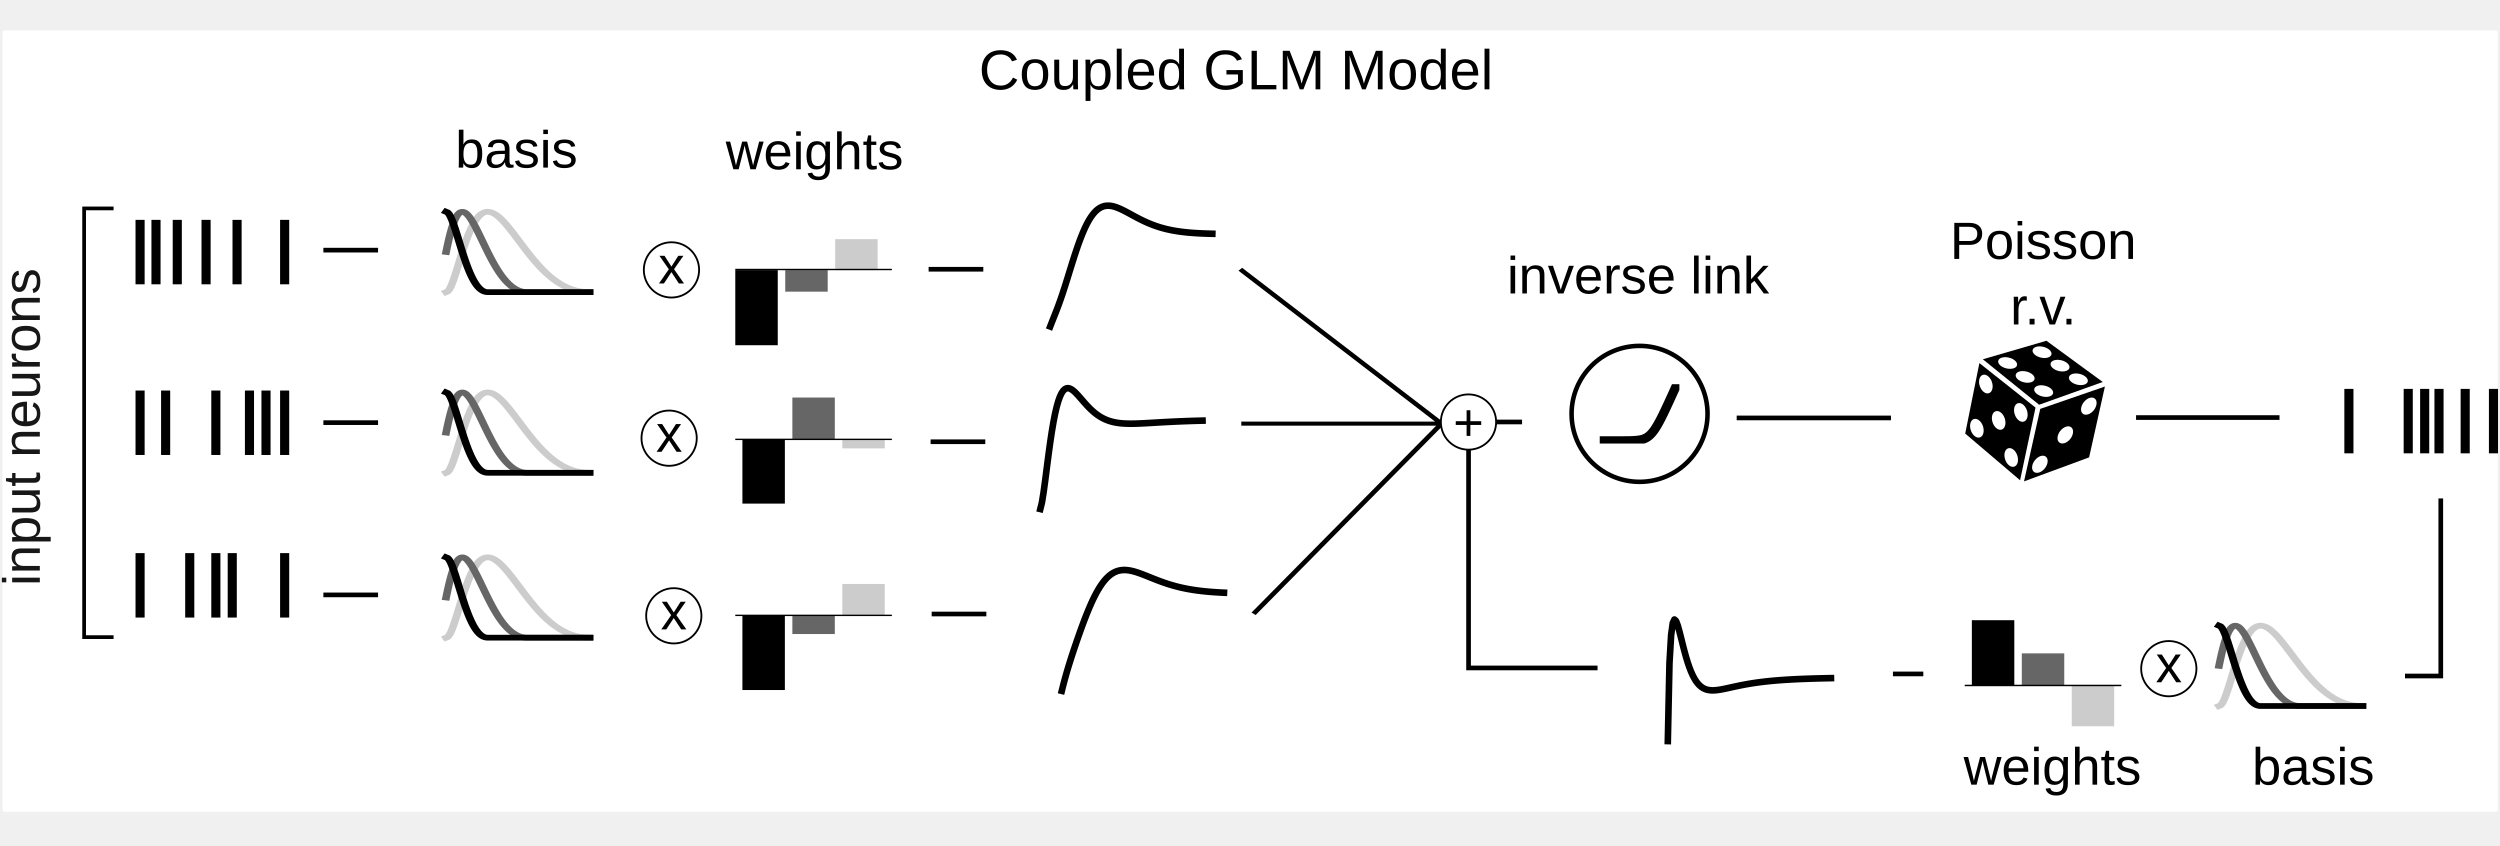
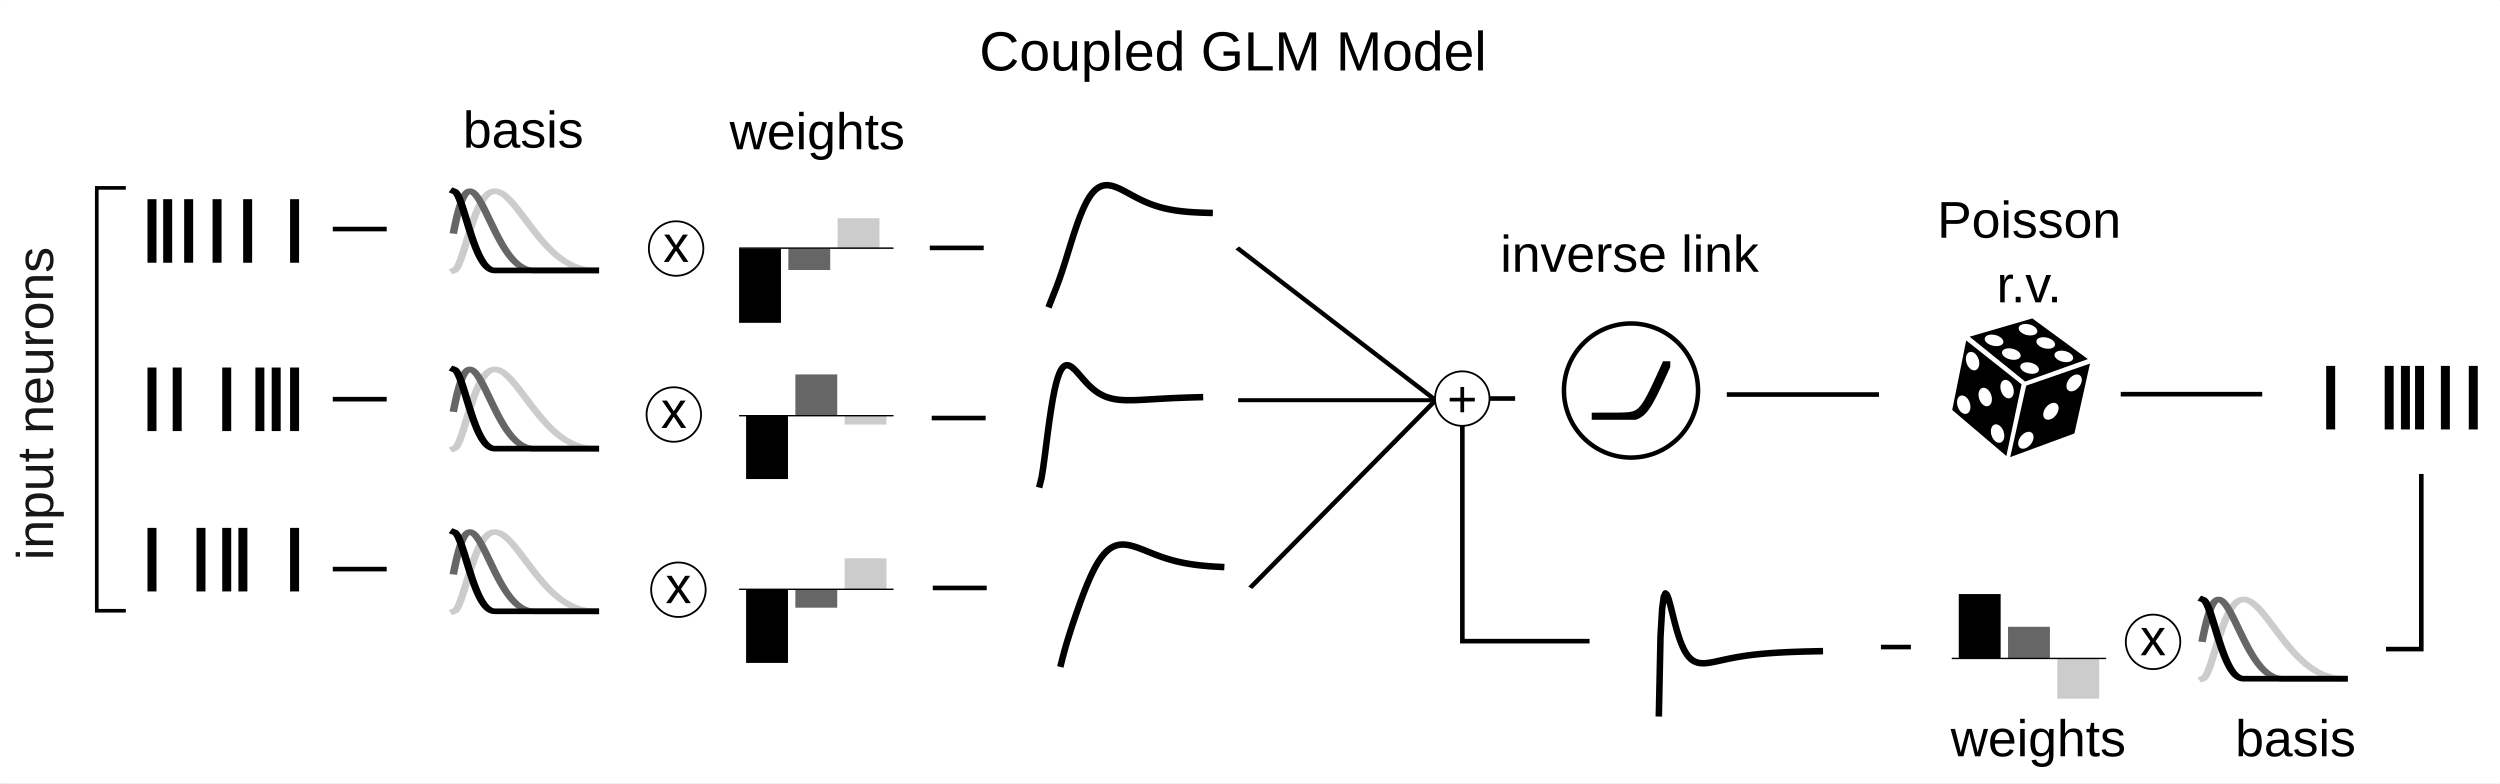
- <svg xmlns="http://www.w3.org/2000/svg" width="100%" height="100%" viewBox="0 0 535 181" version="1.1" xml:space="preserve" style="fill-rule:evenodd;clip-rule:evenodd;" id="svg121">
+ <svg xmlns="http://www.w3.org/2000/svg" width="542.399" height="169.882" viewBox="0 0 542.399 169.882" version="1.1" xml:space="preserve" style="clip-rule:evenodd;fill-rule:evenodd" id="svg121">
  <defs id="defs121">
            
        </defs>
-   <g transform="matrix(0.264583,0,0,0.264583,622.131,-148.517)" id="g121">
-     <rect style="clip-rule:evenodd;fill:#ffffff;fill-opacity:1;fill-rule:evenodd;stroke-width:15.932" id="rect121" width="2018.202" height="632.031" x="-2349.296" y="585.874" rx="1.694" />
+   <g transform="matrix(0.264583,0,0,0.264583,625.1277,-152.3545)" id="g121">
+     <rect style="clip-rule:evenodd;fill:#ffffff;fill-opacity:1;fill-rule:evenodd;stroke-width:16.184" id="rect121" width="2050.013" height="642.076" x="-2362.69" y="575.829" rx="1.72" />
    <g id="g122">
      <g id="g120">
        <g id="path2-56-9" transform="matrix(0.688079,0,0,0.688079,-210.472,371.409)">
          <path d="m -350.322,733.139 v 75.745" style="fill:none;fill-rule:nonzero;stroke:#000000;stroke-width:10.71px" id="path1" />
        </g>
        <g id="path2-8-3-3" transform="matrix(0.688079,0,0,0.688079,-210.472,371.409)">
          <path d="m -280.595,733.139 v 75.745" style="fill:none;fill-rule:nonzero;stroke:#000000;stroke-width:10.71px" id="path2" />
        </g>
        <g id="path2-5-6-1" transform="matrix(0.688079,0,0,0.688079,-210.472,371.409)">
          <path d="m -261.254,733.139 v 75.745" style="fill:none;fill-rule:nonzero;stroke:#000000;stroke-width:10.71px" id="path3" />
        </g>
        <g id="path2-6-3-14" transform="matrix(0.688079,0,0,0.688079,-210.472,371.409)">
          <path d="m -213.638,733.139 v 75.745" style="fill:none;fill-rule:nonzero;stroke:#000000;stroke-width:10.71px" id="path4" />
        </g>
        <g id="path2-6-77-0-9" transform="matrix(0.688079,0,0,0.688079,-210.472,371.409)">
          <path d="m -180.383,733.139 v 75.745" style="fill:none;fill-rule:nonzero;stroke:#000000;stroke-width:10.71px" id="path5" />
        </g>
        <g id="path2-9-8-5" transform="matrix(0.688079,0,0,0.688079,-210.472,371.409)">
          <path d="m -244.413,733.139 v 75.745" style="fill:none;fill-rule:nonzero;stroke:#000000;stroke-width:10.71px" id="path6" />
        </g>
        <g id="path15" transform="matrix(0.82588,0,0,0.82588,-62.9551,417.215)">
          <path d="m -380.51,662.631 v 173.902 h -35.049" style="fill:none;fill-rule:nonzero;stroke:#000000;stroke-width:4.58px" id="path7" />
        </g>
        <g id="path15-4" transform="matrix(0.734616,0,0,0.734616,-307.436,481.272)">
          <path d="m -1165.4,576.438 v 267.949 h 142" style="fill:none;fill-rule:nonzero;stroke:#000000;stroke-width:5.14px" id="path8" />
        </g>
        <g id="g9" transform="matrix(0.688079,0,0,0.688079,-685.1,486.125)">
          <path d="m -2256.96,367.738 v 75.745" style="fill:none;fill-rule:nonzero;stroke:#000000;stroke-width:10.71px" id="path9" />
        </g>
        <g id="path2-8" transform="matrix(0.688079,0,0,0.688079,-685.1,486.125)">
          <path d="m -2238.25,367.738 v 75.745" style="fill:none;fill-rule:nonzero;stroke:#000000;stroke-width:10.71px" id="path10" />
        </g>
        <g id="path2-5" transform="matrix(0.688079,0,0,0.688079,-685.1,486.125)">
          <path d="m -2213.24,367.738 v 75.745" style="fill:none;fill-rule:nonzero;stroke:#000000;stroke-width:10.71px" id="path11" />
        </g>
        <g id="path2-6" transform="matrix(0.688079,0,0,0.688079,-685.1,486.125)">
          <path d="m -2142.95,367.738 v 75.745" style="fill:none;fill-rule:nonzero;stroke:#000000;stroke-width:10.71px" id="path12" />
        </g>
        <g id="path2-6-77" transform="matrix(0.688079,0,0,0.688079,-685.1,486.125)">
          <path d="m -2087.02,367.738 v 75.745" style="fill:none;fill-rule:nonzero;stroke:#000000;stroke-width:10.71px" id="path13" />
        </g>
        <g id="path2-9" transform="matrix(0.688079,0,0,0.688079,-685.1,486.125)">
          <path d="m -2179.39,367.738 v 75.745" style="fill:none;fill-rule:nonzero;stroke:#000000;stroke-width:10.71px" id="path14" />
        </g>
        <g id="path2-56" transform="matrix(0.688079,0,0,0.688079,-702.851,372.739)">
          <path d="m -2231.16,733.139 v 75.745" style="fill:none;fill-rule:nonzero;stroke:#000000;stroke-width:10.71px" id="path16" />
        </g>
        <g id="path2-8-3" transform="matrix(0.688079,0,0,0.688079,-702.851,372.739)">
          <path d="m -2201.12,733.139 v 75.745" style="fill:none;fill-rule:nonzero;stroke:#000000;stroke-width:10.71px" id="path17" />
        </g>
        <g id="path2-5-6" transform="matrix(0.688079,0,0,0.688079,-702.851,372.739)">
          <path d="m -2142.09,733.139 v 75.745" style="fill:none;fill-rule:nonzero;stroke:#000000;stroke-width:10.71px" id="path18" />
        </g>
        <g id="path2-6-3" transform="matrix(0.688079,0,0,0.688079,-702.851,372.739)">
          <path d="m -2083.14,733.139 v 75.745" style="fill:none;fill-rule:nonzero;stroke:#000000;stroke-width:10.71px" id="path19" />
        </g>
        <g id="path2-6-77-0" transform="matrix(0.688079,0,0,0.688079,-702.851,372.739)">
          <path d="m -2061.22,733.139 v 75.745" style="fill:none;fill-rule:nonzero;stroke:#000000;stroke-width:10.71px" id="path20" />
        </g>
        <g id="path2-9-8" transform="matrix(0.688079,0,0,0.688079,-702.851,372.739)">
          <path d="m -2102.57,733.139 v 75.745" style="fill:none;fill-rule:nonzero;stroke:#000000;stroke-width:10.71px" id="path21" />
        </g>
        <g id="path2-56-7" transform="matrix(0.688079,0,0,0.688079,-702.851,504.238)">
          <path d="m -2231.16,733.139 v 75.745" style="fill:none;fill-rule:nonzero;stroke:#000000;stroke-width:10.71px" id="path22" />
        </g>
        <g id="path2-8-3-9" transform="matrix(0.688079,0,0,0.688079,-702.851,504.238)">
          <path d="m -2172.77,733.139 v 75.745" style="fill:none;fill-rule:nonzero;stroke:#000000;stroke-width:10.71px" id="path23" />
        </g>
        <g id="path2-5-6-4" transform="matrix(0.688079,0,0,0.688079,-702.851,504.238)">
          <path d="m -2142.09,733.139 v 75.745" style="fill:none;fill-rule:nonzero;stroke:#000000;stroke-width:10.71px" id="path24" />
        </g>
        <g id="path2-6-3-1" transform="matrix(0.688079,0,0,0.688079,-702.851,504.238)">
          <path d="m -2122.82,733.139 v 75.745" style="fill:none;fill-rule:nonzero;stroke:#000000;stroke-width:10.71px" id="path25" />
        </g>
        <g id="path2-6-77-0-6" transform="matrix(0.688079,0,0,0.688079,-702.851,504.238)">
          <path d="m -2061.22,733.139 v 75.745" style="fill:none;fill-rule:nonzero;stroke:#000000;stroke-width:10.71px" id="path26" />
        </g>
        <g id="g27" transform="translate(1.8429,328.294)">
          <path d="m -625.522,570.76 h 116.02" style="fill:none;fill-rule:nonzero;stroke:#000000;stroke-width:3.78px" id="path27" />
        </g>
        <g id="path5-4" transform="translate(1.8429,328.294)">
          <path d="m -948.538,571.064 h 124.781" style="fill:none;fill-rule:nonzero;stroke:#000000;stroke-width:3.78px" id="path28" />
        </g>
        <g id="path5-4-2" transform="translate(1.8429,328.294)">
          <path d="m -1170.55,574.331 h 48.41" style="fill:none;fill-rule:nonzero;stroke:#000000;stroke-width:3.78px" id="path29" />
        </g>
        <g id="path5-0" transform="translate(1.8429,441.68)">
          <path d="m -2091.65,321.968 h 44.22" style="fill:none;fill-rule:nonzero;stroke:#000000;stroke-width:3.78px" id="path30" />
        </g>
        <g id="path5-0-2" transform="translate(1.8429,328.294)">
          <path d="m -2091.65,574.868 h 44.22" style="fill:none;fill-rule:nonzero;stroke:#000000;stroke-width:3.78px" id="path31" />
        </g>
        <g id="path5-0-2-0" transform="translate(1.8429,199.79)">
          <path d="m -2091.65,842.698 h 44.22" style="fill:none;fill-rule:nonzero;stroke:#000000;stroke-width:3.78px" id="path32" />
        </g>
        <g id="path5-0-23" transform="translate(1.8429,441.68)">
          <path d="m -1602.12,337.424 h 44.23" style="fill:none;fill-rule:nonzero;stroke:#000000;stroke-width:3.78px" id="path33" />
        </g>
        <g id="path5-0-2-3" transform="translate(1.8429,328.294)">
          <path d="m -1600.51,590.325 h 44.22" style="fill:none;fill-rule:nonzero;stroke:#000000;stroke-width:3.78px" id="path34" />
        </g>
        <g id="path5-0-2-0-0" transform="translate(1.8429,199.79)">
          <path d="m -1599.65,858.155 h 44.23" style="fill:none;fill-rule:nonzero;stroke:#000000;stroke-width:3.78px" id="path35" />
        </g>
        <g id="path5-0-2-0-0-5" transform="translate(-5.71615,260.263)">
          <path d="m -790.039,846.147 h -24.566" style="fill:none;fill-rule:nonzero;stroke:#000000;stroke-width:3.78px" id="path36" />
        </g>
        <g id="g37" transform="matrix(1.74142,0,0,-1.74142,-661.65,931.256)">
          <path d="m 0,0 -30.234,-11.149 7.54,33.676 30.033,10.372 z" style="fill-rule:nonzero" id="path37" />
        </g>
        <g id="g38" transform="matrix(1.74142,0,0,-1.74142,-650.632,870.283)">
          <path d="m 0,0 -29.563,-10.57 -26.126,21.118 29.534,8.6 z" style="fill-rule:nonzero" id="path38" />
        </g>
        <g id="path40" transform="matrix(1.74142,0,0,-1.74142,-704.994,890.997)">
          <path d="m 0,0 -7.174,-33.752 -25.481,21.688 6.585,32.734 z" style="fill-rule:nonzero" id="path39" />
        </g>
        <g id="path42" transform="matrix(1.74142,0,0,-1.74142,-719.955,856.749)">
          <path d="m 0,0 c -0.326,-1.38 -2.554,-2.032 -4.963,-1.457 -2.41,0.575 -4.094,2.163 -3.765,3.543 0.326,1.384 2.551,2.036 4.964,1.46 C -1.355,2.971 0.329,1.38 0,0" style="fill:#ffffff;fill-rule:nonzero" id="path41" />
        </g>
        <g id="path44" transform="matrix(1.74142,0,0,-1.74142,-705.782,867.995)">
          <path d="m 0,0 c -0.329,-1.38 -2.554,-2.032 -4.963,-1.457 -2.413,0.575 -4.102,2.163 -3.768,3.543 0.326,1.386 2.554,2.038 4.964,1.457 C -1.355,2.971 0.326,1.38 0,0" style="fill:#ffffff;fill-rule:nonzero" id="path43" />
        </g>
        <g id="path46" transform="matrix(1.74142,0,0,-1.74142,-690.8,879.457)">
          <path d="m 0,0 c -0.326,-1.38 -2.548,-2.032 -4.963,-1.457 -2.41,0.575 -4.094,2.163 -3.768,3.543 0.335,1.384 2.554,2.038 4.964,1.457 C -1.355,2.971 0.326,1.38 0,0" style="fill:#ffffff;fill-rule:nonzero" id="path45" />
        </g>
        <g id="path48" transform="matrix(1.74142,0,0,-1.74142,-692.121,848.011)">
          <path d="m 0,0 c -0.326,-1.38 -2.554,-2.032 -4.963,-1.457 -2.41,0.575 -4.099,2.163 -3.768,3.543 0.329,1.381 2.554,2.038 4.967,1.457 C -1.355,2.968 0.329,1.38 0,0" style="fill:#ffffff;fill-rule:nonzero" id="path47" />
        </g>
        <g id="path50" transform="matrix(1.74142,0,0,-1.74142,-677.577,858.887)">
          <path d="m 0,0 c -0.326,-1.38 -2.551,-2.035 -4.961,-1.46 -2.409,0.581 -4.096,2.169 -3.77,3.546 0.335,1.381 2.554,2.038 4.964,1.46 C -1.355,2.971 0.329,1.38 0,0" style="fill:#ffffff;fill-rule:nonzero" id="path49" />
        </g>
        <g id="path52" transform="matrix(1.74142,0,0,-1.74142,-662.736,869.907)">
          <path d="m 0,0 c -0.326,-1.38 -2.548,-2.032 -4.963,-1.457 -2.41,0.575 -4.094,2.163 -3.768,3.543 0.329,1.384 2.554,2.036 4.964,1.457 C -1.355,2.971 0.332,1.38 0,0" style="fill:#ffffff;fill-rule:nonzero" id="path51" />
        </g>
        <g id="path54" transform="matrix(1.74142,0,0,-1.74142,-742.694,879.36)">
          <path d="M 0,0 C -1.559,-0.522 -3.458,0.967 -4.241,3.317 -5.023,5.672 -4.394,7.999 -2.84,8.512 -1.276,9.037 0.621,7.551 1.403,5.196 2.188,2.846 1.559,0.522 0,0" style="fill:#ffffff;fill-rule:nonzero" id="path53" />
        </g>
        <g id="path56" transform="matrix(1.74142,0,0,-1.74142,-732.329,908.783)">
          <path d="M 0,0 C -1.559,-0.524 -3.455,0.969 -4.238,3.319 -5.023,5.672 -4.394,7.997 -2.837,8.512 -1.273,9.037 0.624,7.551 1.406,5.196 2.188,2.846 1.559,0.524 0,0" style="fill:#ffffff;fill-rule:nonzero" id="path55" />
        </g>
        <g id="path58" transform="matrix(1.74142,0,0,-1.74142,-714.401,902.318)">
          <path d="M 0,0 C -1.556,-0.522 -3.458,0.964 -4.241,3.317 -5.023,5.669 -4.394,7.994 -2.837,8.512 -1.276,9.037 0.621,7.549 1.409,5.199 2.188,2.846 1.562,0.522 0,0" style="fill:#ffffff;fill-rule:nonzero" id="path57" />
        </g>
        <g id="path60" transform="matrix(1.74142,0,0,-1.74142,-722.192,938.752)">
          <path d="M 0,0 C -1.559,-0.524 -3.453,0.967 -4.238,3.317 -5.023,5.669 -4.394,7.994 -2.837,8.512 -1.276,9.034 0.626,7.549 1.409,5.196 2.188,2.846 1.565,0.522 0,0" style="fill:#ffffff;fill-rule:nonzero" id="path59" />
        </g>
        <g id="path62" transform="matrix(1.74142,0,0,-1.74142,-749.96,915.098)">
          <path d="M 0,0 C -1.559,-0.524 -3.458,0.967 -4.238,3.317 -5.023,5.669 -4.394,7.994 -2.837,8.512 -1.276,9.034 0.626,7.549 1.409,5.196 2.188,2.846 1.562,0.522 0,0" style="fill:#ffffff;fill-rule:nonzero" id="path61" />
        </g>
        <g id="path64" transform="matrix(1.74142,0,0,-1.74142,-666.682,895.996)">
          <path d="M 0,0 C -1.298,1.006 -1.117,3.407 0.403,5.372 1.925,7.322 4.207,8.096 5.505,7.087 6.803,6.083 6.622,3.674 5.102,1.715 3.583,-0.238 1.298,-1.009 0,0" style="fill:#ffffff;fill-rule:nonzero" id="path63" />
        </g>
        <g id="path66" transform="matrix(1.74142,0,0,-1.74142,-685.714,919.253)">
          <path d="M 0,0 C -1.298,1.003 -1.117,3.41 0.403,5.369 1.928,7.325 4.212,8.093 5.508,7.087 6.803,6.083 6.622,3.674 5.102,1.715 3.583,-0.238 1.298,-1.009 0,0" style="fill:#ffffff;fill-rule:nonzero" id="path65" />
        </g>
        <g id="path68" transform="matrix(1.74142,0,0,-1.74142,-706.267,943.006)">
          <path d="M 0,0 C -1.298,1.003 -1.117,3.407 0.403,5.369 1.925,7.322 4.212,8.093 5.508,7.087 6.806,6.08 6.622,3.674 5.102,1.715 3.583,-0.241 1.298,-1.009 0,0" style="fill:#ffffff;fill-rule:nonzero" id="path67" />
        </g>
        <g id="path14-1" transform="matrix(0.97576,0,0,0.757578,-49.0654,468.409)">
          <path d="m -1331.38,410.116 166.75,164.849 -155.75,202.987 m -10.19,-202.99 165.94,0.003" style="fill:none;fill-rule:nonzero;stroke:#000000;stroke-width:4.33px" id="path69" />
        </g>
        <g id="g69" transform="translate(1.8429,328.294)">
          <circle cx="-1027.1" cy="567.768" r="54.982" style="fill:none;stroke:#000000;stroke-width:3.69px" id="circle69" />
        </g>
        <g id="path3-7" transform="matrix(0.063628,0,0,-0.063628,-1067.85,926.917)">
          <clipPath id="_clip1">
            <rect x="163.276" y="107.762" width="1012.31" height="754.333" id="rect69" />
          </clipPath>
          <g clip-path="url(#_clip1)" id="g70">
            <path d="m 209.29,142.05 9.295,10e-4 9.296,0.001 9.296,0.001 9.296,0.002 9.295,0.002 9.296,0.002 9.296,0.003 9.296,0.002 9.296,0.004 9.295,0.004 9.296,0.004 9.296,0.006 9.296,0.006 9.295,0.007 9.296,0.009 9.296,0.01 9.296,0.011 9.295,0.014 9.296,0.015 9.296,0.018 9.296,0.021 9.295,0.025 9.296,0.028 9.296,0.033 9.296,0.039 9.295,0.045 9.296,0.052 9.296,0.061 9.296,0.07 9.296,0.082 9.295,0.095 9.296,0.111 9.296,0.129 9.296,0.15 9.295,0.174 9.296,0.203 9.296,0.235 9.296,0.273 9.295,0.317 9.296,0.368 9.296,0.427 9.296,0.496 9.295,0.574 9.296,0.665 9.296,0.769 9.296,0.89 9.296,1.029 9.295,1.187 9.296,1.369 9.296,1.575 9.296,1.811 9.295,2.077 9.296,2.378 9.296,2.716 9.296,3.094 9.295,3.515 9.296,3.979 9.296,4.488 9.296,5.045 9.295,5.645 9.296,6.289 9.296,6.971 9.296,7.689 9.295,8.435 9.296,9.203 9.296,9.984 9.296,10.769 9.296,11.55 9.295,12.318 9.296,13.064 9.296,13.781 9.296,14.464 9.295,15.108 9.296,15.708 9.296,16.264 9.296,16.774 9.295,17.239 9.296,17.658 9.296,18.037 9.296,18.375 9.295,18.676 9.296,18.942 9.296,19.177 9.296,19.384 9.296,19.566 9.3,19.724 9.29,19.863 9.3,19.983 9.29,20.088 9.3,20.179 9.29,20.258 9.3,20.325 9.3,20.385 9.29,20.436 9.3,20.48 9.29,20.517 9.3,20.551 9.29,20.578 9.3,20.603" style="fill:none;fill-rule:nonzero;stroke:#000000;stroke-width:115.86px;stroke-linecap:square;stroke-linejoin:round;stroke-miterlimit:10" id="path70" />
          </g>
        </g>
        <g id="g72" transform="matrix(0.126051,0,0,-0.094768,-2016.92,811.074)">
          <clipPath id="_clip2">
            <rect x="163.276" y="107.762" width="1012.31" height="754.333" id="rect70" />
          </clipPath>
          <g clip-path="url(#_clip2)" id="g71">
            <path d="m 209.29,142.05 9.295,5.105 9.296,14.232 9.296,21.774 9.296,27.824 9.295,32.507 9.296,35.958 9.296,38.319 9.296,39.731 9.296,40.324 9.295,40.223 9.296,39.539 9.296,38.375 9.296,36.82 9.295,34.954 9.296,32.85 9.296,30.564 9.296,28.152 9.295,25.66 9.296,23.123 9.296,20.576 9.296,18.045 9.295,15.554 9.296,13.12 9.296,10.758 9.296,8.48 9.295,6.297 9.296,4.213 9.296,2.235 9.296,0.365 9.296,-1.394 9.295,-3.042 9.296,-4.579 9.296,-6.006 9.296,-7.326 9.295,-8.54 9.296,-9.65 9.296,-10.663 9.296,-11.578 9.295,-12.402 9.296,-13.136 9.296,-13.787 9.296,-14.356 9.295,-14.848 9.296,-15.268 9.296,-15.619 9.296,-15.905 9.296,-16.13 9.295,-16.296 9.296,-16.409 9.296,-16.472 9.296,-16.486 9.295,-16.457 9.296,-16.387 9.296,-16.279 9.296,-16.136 9.295,-15.96 9.296,-15.755 9.296,-15.522 9.296,-15.264 9.295,-14.984 9.296,-14.682 9.296,-14.362 9.296,-14.026 9.295,-13.674 9.296,-13.308 9.296,-12.932 9.296,-12.545 9.296,-12.15 9.295,-11.746 9.296,-11.337 9.296,-10.922 9.296,-10.504 9.295,-10.082 9.296,-9.659 9.296,-9.234 9.296,-8.809 9.295,-8.385 9.296,-7.962 9.296,-7.541 9.296,-7.121 9.295,-6.706 9.296,-6.293 9.296,-5.884 9.296,-5.481 9.296,-5.082 9.3,-4.687 9.29,-4.299 9.3,-3.917 9.29,-3.54 9.3,-3.17 9.29,-2.806 9.3,-2.449 9.3,-2.1 9.29,-1.756 9.3,-1.42 9.29,-1.092 9.3,-0.771 9.29,-0.457 9.3,-0.15" style="fill:none;fill-rule:nonzero;stroke:#cccccc;stroke-width:49.01px;stroke-linecap:square;stroke-linejoin:round;stroke-miterlimit:10" id="path71" />
          </g>
        </g>
        <g id="g74" transform="matrix(0.126051,0,0,-0.094768,-2016.92,811.074)">
          <clipPath id="_clip3">
            <rect x="163.276" y="107.762" width="1012.31" height="754.333" id="rect72" />
          </clipPath>
          <g clip-path="url(#_clip3)" id="g73">
            <path d="m 209.29,484.929 9.295,58.948 9.296,54.571 9.296,49.275 9.296,43.412 9.295,37.257 9.296,31.026 9.296,24.882 9.296,18.949 9.296,13.31 9.295,8.028 9.296,3.142 9.296,-1.329 9.296,-5.373 9.295,-8.995 9.296,-12.202 9.296,-15.007 9.296,-17.432 9.295,-19.496 9.296,-21.22 9.296,-22.631 9.296,-23.75 9.295,-24.601 9.296,-25.209 9.296,-25.593 9.296,-25.776 9.295,-25.779 9.296,-25.62 9.296,-25.317 9.296,-24.887 9.296,-24.345 9.295,-23.705 9.296,-22.983 9.296,-22.188 9.296,-21.332 9.295,-20.427 9.296,-19.48 9.296,-18.501 9.296,-17.498 9.295,-16.475 9.296,-15.442 9.296,-14.403 9.296,-13.362 9.295,-12.326 9.296,-11.297 9.296,-10.278 9.296,-9.274 9.296,-8.287 9.295,-7.318 9.296,-6.372 9.296,-5.447 9.296,-4.548 9.295,-3.674 9.296,-2.826 9.296,-2.006 9.296,-1.214 9.295,-0.45 9.296,-0.004 h 390.422" style="fill:none;fill-rule:nonzero;stroke:#666666;stroke-width:49.01px;stroke-linecap:square;stroke-linejoin:round;stroke-miterlimit:10" id="path72" />
          </g>
        </g>
        <g id="path15-8" transform="matrix(0.126051,0,0,-0.094768,-2016.92,811.074)">
          <clipPath id="_clip4">
            <rect x="163.276" y="107.762" width="1012.31" height="754.333" id="rect74" />
          </clipPath>
          <g clip-path="url(#_clip4)" id="g75">
            <path d="m 209.29,827.807 9.295,-5.105 9.296,-14.232 9.296,-21.774 9.296,-27.824 9.295,-32.507 9.296,-35.958 9.296,-38.319 9.296,-39.731 9.296,-40.324 9.295,-40.223 9.296,-39.539 9.296,-38.375 9.296,-36.82 9.295,-34.954 9.296,-32.85 9.296,-30.564 9.296,-28.152 9.295,-25.66 9.296,-23.123 9.296,-20.576 9.296,-18.045 9.295,-15.554 9.296,-13.12 9.296,-10.758 9.296,-8.48 9.295,-6.297 9.296,-4.213 9.296,-2.235 9.296,-0.445 h 650.703" style="fill:none;fill-rule:nonzero;stroke:#000000;stroke-width:49.01px;stroke-linecap:square;stroke-linejoin:round;stroke-miterlimit:10" id="path74" />
          </g>
        </g>
        <g id="path19-8" transform="matrix(0.126051,0,0,-0.094768,-2016.92,957.189)">
          <clipPath id="_clip5">
            <rect x="163.276" y="107.762" width="1012.31" height="754.333" id="rect75" />
          </clipPath>
          <g clip-path="url(#_clip5)" id="g76">
            <path d="m 209.29,142.05 9.295,5.105 9.296,14.232 9.296,21.774 9.296,27.824 9.295,32.507 9.296,35.958 9.296,38.319 9.296,39.731 9.296,40.324 9.295,40.223 9.296,39.539 9.296,38.375 9.296,36.82 9.295,34.954 9.296,32.85 9.296,30.564 9.296,28.152 9.295,25.66 9.296,23.123 9.296,20.576 9.296,18.045 9.295,15.554 9.296,13.12 9.296,10.758 9.296,8.48 9.295,6.297 9.296,4.213 9.296,2.235 9.296,0.365 9.296,-1.394 9.295,-3.042 9.296,-4.579 9.296,-6.006 9.296,-7.326 9.295,-8.54 9.296,-9.65 9.296,-10.663 9.296,-11.578 9.295,-12.402 9.296,-13.136 9.296,-13.787 9.296,-14.356 9.295,-14.848 9.296,-15.268 9.296,-15.619 9.296,-15.905 9.296,-16.13 9.295,-16.296 9.296,-16.409 9.296,-16.472 9.296,-16.486 9.295,-16.457 9.296,-16.387 9.296,-16.279 9.296,-16.136 9.295,-15.96 9.296,-15.755 9.296,-15.522 9.296,-15.264 9.295,-14.984 9.296,-14.682 9.296,-14.362 9.296,-14.026 9.295,-13.674 9.296,-13.308 9.296,-12.932 9.296,-12.545 9.296,-12.15 9.295,-11.746 9.296,-11.337 9.296,-10.922 9.296,-10.504 9.295,-10.082 9.296,-9.659 9.296,-9.234 9.296,-8.809 9.295,-8.385 9.296,-7.962 9.296,-7.541 9.296,-7.121 9.295,-6.706 9.296,-6.293 9.296,-5.884 9.296,-5.481 9.296,-5.082 9.3,-4.687 9.29,-4.299 9.3,-3.917 9.29,-3.54 9.3,-3.17 9.29,-2.806 9.3,-2.449 9.3,-2.1 9.29,-1.756 9.3,-1.42 9.29,-1.092 9.3,-0.771 9.29,-0.457 9.3,-0.15" style="fill:none;fill-rule:nonzero;stroke:#cccccc;stroke-width:49.01px;stroke-linecap:square;stroke-linejoin:round;stroke-miterlimit:10" id="path75" />
          </g>
        </g>
        <g id="path171" transform="matrix(0.126051,0,0,-0.094768,-2016.92,957.189)">
          <clipPath id="_clip6">
            <rect x="163.276" y="107.762" width="1012.31" height="754.333" id="rect76" />
          </clipPath>
          <g clip-path="url(#_clip6)" id="g77">
            <path d="m 209.29,484.929 9.295,58.948 9.296,54.571 9.296,49.275 9.296,43.412 9.295,37.257 9.296,31.026 9.296,24.882 9.296,18.949 9.296,13.31 9.295,8.028 9.296,3.142 9.296,-1.329 9.296,-5.373 9.295,-8.995 9.296,-12.202 9.296,-15.007 9.296,-17.432 9.295,-19.496 9.296,-21.22 9.296,-22.631 9.296,-23.75 9.295,-24.601 9.296,-25.209 9.296,-25.593 9.296,-25.776 9.295,-25.779 9.296,-25.62 9.296,-25.317 9.296,-24.887 9.296,-24.345 9.295,-23.705 9.296,-22.983 9.296,-22.188 9.296,-21.332 9.295,-20.427 9.296,-19.48 9.296,-18.501 9.296,-17.498 9.295,-16.475 9.296,-15.442 9.296,-14.403 9.296,-13.362 9.295,-12.326 9.296,-11.297 9.296,-10.278 9.296,-9.274 9.296,-8.287 9.295,-7.318 9.296,-6.372 9.296,-5.447 9.296,-4.548 9.295,-3.674 9.296,-2.826 9.296,-2.006 9.296,-1.214 9.295,-0.45 9.296,-0.004 h 390.422" style="fill:none;fill-rule:nonzero;stroke:#666666;stroke-width:49.01px;stroke-linecap:square;stroke-linejoin:round;stroke-miterlimit:10" id="path76" />
          </g>
        </g>
        <g id="path15-8-8" transform="matrix(0.126051,0,0,-0.094768,-2016.92,957.189)">
          <clipPath id="_clip7">
            <rect x="163.276" y="107.762" width="1012.31" height="754.333" id="rect77" />
          </clipPath>
          <g clip-path="url(#_clip7)" id="g78">
            <path d="m 209.29,827.807 9.295,-5.105 9.296,-14.232 9.296,-21.774 9.296,-27.824 9.295,-32.507 9.296,-35.958 9.296,-38.319 9.296,-39.731 9.296,-40.324 9.295,-40.223 9.296,-39.539 9.296,-38.375 9.296,-36.82 9.295,-34.954 9.296,-32.85 9.296,-30.564 9.296,-28.152 9.295,-25.66 9.296,-23.123 9.296,-20.576 9.296,-18.045 9.295,-15.554 9.296,-13.12 9.296,-10.758 9.296,-8.48 9.295,-6.297 9.296,-4.213 9.296,-2.235 9.296,-0.445 h 650.703" style="fill:none;fill-rule:nonzero;stroke:#000000;stroke-width:49.01px;stroke-linecap:square;stroke-linejoin:round;stroke-miterlimit:10" id="path77" />
          </g>
        </g>
        <g id="path19-8-6" transform="matrix(0.126051,0,0,-0.094768,-2016.92,1090.55)">
          <clipPath id="_clip8">
            <rect x="163.276" y="107.762" width="1012.31" height="754.333" id="rect78" />
          </clipPath>
          <g clip-path="url(#_clip8)" id="g79">
            <path d="m 209.29,142.05 9.295,5.105 9.296,14.232 9.296,21.774 9.296,27.824 9.295,32.507 9.296,35.958 9.296,38.319 9.296,39.731 9.296,40.324 9.295,40.223 9.296,39.539 9.296,38.375 9.296,36.82 9.295,34.954 9.296,32.85 9.296,30.564 9.296,28.152 9.295,25.66 9.296,23.123 9.296,20.576 9.296,18.045 9.295,15.554 9.296,13.12 9.296,10.758 9.296,8.48 9.295,6.297 9.296,4.213 9.296,2.235 9.296,0.365 9.296,-1.394 9.295,-3.042 9.296,-4.579 9.296,-6.006 9.296,-7.326 9.295,-8.54 9.296,-9.65 9.296,-10.663 9.296,-11.578 9.295,-12.402 9.296,-13.136 9.296,-13.787 9.296,-14.356 9.295,-14.848 9.296,-15.268 9.296,-15.619 9.296,-15.905 9.296,-16.13 9.295,-16.296 9.296,-16.409 9.296,-16.472 9.296,-16.486 9.295,-16.457 9.296,-16.387 9.296,-16.279 9.296,-16.136 9.295,-15.96 9.296,-15.755 9.296,-15.522 9.296,-15.264 9.295,-14.984 9.296,-14.682 9.296,-14.362 9.296,-14.026 9.295,-13.674 9.296,-13.308 9.296,-12.932 9.296,-12.545 9.296,-12.15 9.295,-11.746 9.296,-11.337 9.296,-10.922 9.296,-10.504 9.295,-10.082 9.296,-9.659 9.296,-9.234 9.296,-8.809 9.295,-8.385 9.296,-7.962 9.296,-7.541 9.296,-7.121 9.295,-6.706 9.296,-6.293 9.296,-5.884 9.296,-5.481 9.296,-5.082 9.3,-4.687 9.29,-4.299 9.3,-3.917 9.29,-3.54 9.3,-3.17 9.29,-2.806 9.3,-2.449 9.3,-2.1 9.29,-1.756 9.3,-1.42 9.29,-1.092 9.3,-0.771 9.29,-0.457 9.3,-0.15" style="fill:none;fill-rule:nonzero;stroke:#cccccc;stroke-width:49.01px;stroke-linecap:square;stroke-linejoin:round;stroke-miterlimit:10" id="path78" />
          </g>
        </g>
        <g id="path172" transform="matrix(0.126051,0,0,-0.094768,-2016.92,1090.55)">
          <clipPath id="_clip9">
            <rect x="163.276" y="107.762" width="1012.31" height="754.333" id="rect79" />
          </clipPath>
          <g clip-path="url(#_clip9)" id="g80">
            <path d="m 209.29,484.929 9.295,58.948 9.296,54.571 9.296,49.275 9.296,43.412 9.295,37.257 9.296,31.026 9.296,24.882 9.296,18.949 9.296,13.31 9.295,8.028 9.296,3.142 9.296,-1.329 9.296,-5.373 9.295,-8.995 9.296,-12.202 9.296,-15.007 9.296,-17.432 9.295,-19.496 9.296,-21.22 9.296,-22.631 9.296,-23.75 9.295,-24.601 9.296,-25.209 9.296,-25.593 9.296,-25.776 9.295,-25.779 9.296,-25.62 9.296,-25.317 9.296,-24.887 9.296,-24.345 9.295,-23.705 9.296,-22.983 9.296,-22.188 9.296,-21.332 9.295,-20.427 9.296,-19.48 9.296,-18.501 9.296,-17.498 9.295,-16.475 9.296,-15.442 9.296,-14.403 9.296,-13.362 9.295,-12.326 9.296,-11.297 9.296,-10.278 9.296,-9.274 9.296,-8.287 9.295,-7.318 9.296,-6.372 9.296,-5.447 9.296,-4.548 9.295,-3.674 9.296,-2.826 9.296,-2.006 9.296,-1.214 9.295,-0.45 9.296,-0.004 h 390.422" style="fill:none;fill-rule:nonzero;stroke:#666666;stroke-width:49.01px;stroke-linecap:square;stroke-linejoin:round;stroke-miterlimit:10" id="path79" />
          </g>
        </g>
        <g id="path15-8-8-6" transform="matrix(0.126051,0,0,-0.094768,-2016.92,1090.55)">
          <clipPath id="_clip10">
            <rect x="163.276" y="107.762" width="1012.31" height="754.333" id="rect80" />
          </clipPath>
          <g clip-path="url(#_clip10)" id="g81">
            <path d="m 209.29,827.807 9.295,-5.105 9.296,-14.232 9.296,-21.774 9.296,-27.824 9.295,-32.507 9.296,-35.958 9.296,-38.319 9.296,-39.731 9.296,-40.324 9.295,-40.223 9.296,-39.539 9.296,-38.375 9.296,-36.82 9.295,-34.954 9.296,-32.85 9.296,-30.564 9.296,-28.152 9.295,-25.66 9.296,-23.123 9.296,-20.576 9.296,-18.045 9.295,-15.554 9.296,-13.12 9.296,-10.758 9.296,-8.48 9.295,-6.297 9.296,-4.213 9.296,-2.235 9.296,-0.445 h 650.703" style="fill:none;fill-rule:nonzero;stroke:#000000;stroke-width:49.01px;stroke-linecap:square;stroke-linejoin:round;stroke-miterlimit:10" id="path80" />
          </g>
        </g>
        <g id="path19-8-6-4" transform="matrix(0.126051,0,0,-0.094768,-582.957,1145.83)">
          <clipPath id="_clip11">
            <rect x="163.276" y="107.762" width="1012.31" height="754.333" id="rect81" />
          </clipPath>
          <g clip-path="url(#_clip11)" id="g82">
            <path d="m 209.29,142.05 9.295,5.105 9.296,14.232 9.296,21.774 9.296,27.824 9.295,32.507 9.296,35.958 9.296,38.319 9.296,39.731 9.296,40.324 9.295,40.223 9.296,39.539 9.296,38.375 9.296,36.82 9.295,34.954 9.296,32.85 9.296,30.564 9.296,28.152 9.295,25.66 9.296,23.123 9.296,20.576 9.296,18.045 9.295,15.554 9.296,13.12 9.296,10.758 9.296,8.48 9.295,6.297 9.296,4.213 9.296,2.235 9.296,0.365 9.296,-1.394 9.295,-3.042 9.296,-4.579 9.296,-6.006 9.296,-7.326 9.295,-8.54 9.296,-9.65 9.296,-10.663 9.296,-11.578 9.295,-12.402 9.296,-13.136 9.296,-13.787 9.296,-14.356 9.295,-14.848 9.296,-15.268 9.296,-15.619 9.296,-15.905 9.296,-16.13 9.295,-16.296 9.296,-16.409 9.296,-16.472 9.296,-16.486 9.295,-16.457 9.296,-16.387 9.296,-16.279 9.296,-16.136 9.295,-15.96 9.296,-15.755 9.296,-15.522 9.296,-15.264 9.295,-14.984 9.296,-14.682 9.296,-14.362 9.296,-14.026 9.295,-13.674 9.296,-13.308 9.296,-12.932 9.296,-12.545 9.296,-12.15 9.295,-11.746 9.296,-11.337 9.296,-10.922 9.296,-10.504 9.295,-10.082 9.296,-9.659 9.296,-9.234 9.296,-8.809 9.295,-8.385 9.296,-7.962 9.296,-7.541 9.296,-7.121 9.295,-6.706 9.296,-6.293 9.296,-5.884 9.296,-5.481 9.296,-5.082 9.3,-4.687 9.29,-4.299 9.3,-3.917 9.29,-3.54 9.3,-3.17 9.29,-2.806 9.3,-2.449 9.3,-2.1 9.29,-1.756 9.3,-1.42 9.29,-1.092 9.3,-0.771 9.29,-0.457 9.3,-0.15" style="fill:none;fill-rule:nonzero;stroke:#cccccc;stroke-width:49.01px;stroke-linecap:square;stroke-linejoin:round;stroke-miterlimit:10" id="path81" />
          </g>
        </g>
        <g id="path173" transform="matrix(0.126051,0,0,-0.094768,-582.957,1145.83)">
          <clipPath id="_clip12">
            <rect x="163.276" y="107.762" width="1012.31" height="754.333" id="rect82" />
          </clipPath>
          <g clip-path="url(#_clip12)" id="g83">
            <path d="m 209.29,484.929 9.295,58.948 9.296,54.571 9.296,49.275 9.296,43.412 9.295,37.257 9.296,31.026 9.296,24.882 9.296,18.949 9.296,13.31 9.295,8.028 9.296,3.142 9.296,-1.329 9.296,-5.373 9.295,-8.995 9.296,-12.202 9.296,-15.007 9.296,-17.432 9.295,-19.496 9.296,-21.22 9.296,-22.631 9.296,-23.75 9.295,-24.601 9.296,-25.209 9.296,-25.593 9.296,-25.776 9.295,-25.779 9.296,-25.62 9.296,-25.317 9.296,-24.887 9.296,-24.345 9.295,-23.705 9.296,-22.983 9.296,-22.188 9.296,-21.332 9.295,-20.427 9.296,-19.48 9.296,-18.501 9.296,-17.498 9.295,-16.475 9.296,-15.442 9.296,-14.403 9.296,-13.362 9.295,-12.326 9.296,-11.297 9.296,-10.278 9.296,-9.274 9.296,-8.287 9.295,-7.318 9.296,-6.372 9.296,-5.447 9.296,-4.548 9.295,-3.674 9.296,-2.826 9.296,-2.006 9.296,-1.214 9.295,-0.45 9.296,-0.004 h 390.422" style="fill:none;fill-rule:nonzero;stroke:#666666;stroke-width:49.01px;stroke-linecap:square;stroke-linejoin:round;stroke-miterlimit:10" id="path82" />
          </g>
        </g>
        <g id="path15-8-8-6-8" transform="matrix(0.126051,0,0,-0.094768,-582.957,1145.83)">
          <clipPath id="_clip13">
            <rect x="163.276" y="107.762" width="1012.31" height="754.333" id="rect83" />
          </clipPath>
          <g clip-path="url(#_clip13)" id="g84">
            <path d="m 209.29,827.807 9.295,-5.105 9.296,-14.232 9.296,-21.774 9.296,-27.824 9.295,-32.507 9.296,-35.958 9.296,-38.319 9.296,-39.731 9.296,-40.324 9.295,-40.223 9.296,-39.539 9.296,-38.375 9.296,-36.82 9.295,-34.954 9.296,-32.85 9.296,-30.564 9.296,-28.152 9.295,-25.66 9.296,-23.123 9.296,-20.576 9.296,-18.045 9.295,-15.554 9.296,-13.12 9.296,-10.758 9.296,-8.48 9.295,-6.297 9.296,-4.213 9.296,-2.235 9.296,-0.445 h 650.703" style="fill:none;fill-rule:nonzero;stroke:#000000;stroke-width:49.01px;stroke-linecap:square;stroke-linejoin:round;stroke-miterlimit:10" id="path83" />
          </g>
        </g>
        <g id="path3-5" transform="matrix(0.315412,0,0,-0.315412,-1060.49,1329.4)">
          <path d="m 184.191,534.802 4.225,200.039 4.226,71.667 4.225,31.054 4.225,8.948 4.226,-3.829 4.225,-11.115 4.225,-14.981 4.226,-16.666 4.225,-16.965 4.226,-16.402 4.225,-15.325 4.225,-13.967 4.226,-12.487 4.225,-10.987 4.225,-9.532 4.226,-8.165 4.225,-6.905 4.225,-5.764 4.226,-4.745 4.225,-3.845 4.225,-3.055 4.226,-2.371 4.225,-1.781 4.225,-1.276 4.226,-0.847 4.225,-0.487 4.225,-0.184 4.226,0.067 4.225,0.273 4.225,0.441 4.226,0.576 4.225,0.682 4.225,0.764 4.226,0.827 4.225,0.872 4.226,0.903 4.225,0.922 4.225,0.931 4.226,0.933 4.225,0.927 4.225,0.915 4.226,0.901 4.225,0.882 4.225,0.861 4.226,0.837 4.225,0.813 4.225,0.788 4.226,0.761 4.225,0.735 4.225,0.708 4.226,0.682 4.225,0.656 4.225,0.63 4.226,0.605 4.225,0.58 4.225,0.556 4.226,0.533 4.225,0.51 4.226,0.489 4.225,0.468 4.225,0.447 4.226,0.428 4.225,0.409 4.225,0.391 4.226,0.374 4.225,0.358 4.225,0.341 4.226,0.326 4.225,0.312 4.225,0.297 4.226,0.285 4.225,0.271 4.225,0.26 4.226,0.247 4.225,0.237 4.225,0.225 4.226,0.216 4.225,0.206 4.225,0.196 4.226,0.188 4.225,0.179 4.226,0.171 4.225,0.163 4.225,0.156 4.226,0.149 4.225,0.142 4.225,0.135 4.226,0.13 4.225,0.124 4.225,0.118 4.226,0.112 4.225,0.107 4.225,0.103 4.226,0.098 4.225,0.093 4.225,0.09 4.226,0.085 4.225,0.081 4.225,0.078" style="fill:none;fill-rule:nonzero;stroke:#000000;stroke-width:16.98px;stroke-linecap:square;stroke-linejoin:round;stroke-miterlimit:10" id="path84" />
        </g>
        <g id="path6-42" transform="matrix(0.313606,0,0,-0.313606,-1723.49,1287.82)">
          <path d="m 736.359,534.802 4.226,16.855 4.225,15.789 4.225,14.907 4.226,14.2 4.225,13.65 4.225,13.225 4.226,12.894 4.225,12.627 4.226,12.397 4.225,12.181 4.225,11.963 4.226,11.727 4.225,11.463 4.225,11.167 4.226,10.832 4.225,10.461 4.225,10.051 4.226,9.607 4.225,9.133 4.225,8.632 4.226,8.11 4.225,7.573 4.225,7.024 4.226,6.471 4.225,5.917 4.225,5.367 4.226,4.826 4.225,4.297 4.225,3.784 4.226,3.289 4.225,2.815 4.226,2.364 4.225,1.936 4.225,1.534 4.226,1.158 4.225,0.808 4.225,0.486 4.226,0.188 4.225,-0.083 4.225,-0.329 4.226,-0.551 4.225,-0.748 4.225,-0.924 4.226,-1.078 4.225,-1.211 4.225,-1.326 4.226,-1.423 4.225,-1.503 4.225,-1.568 4.226,-1.618 4.225,-1.655 4.225,-1.682 4.226,-1.696 4.225,-1.702 4.226,-1.698 4.225,-1.687 4.225,-1.669 4.226,-1.645 4.225,-1.616 4.225,-1.583 4.226,-1.544 4.225,-1.505 4.229,-1.461 4.22,-1.416 4.23,-1.369 4.22,-1.321 4.23,-1.273 4.22,-1.223 4.23,-1.174 4.22,-1.125 4.23,-1.076 4.22,-1.028 4.23,-0.981 4.23,-0.934 4.22,-0.889 4.23,-0.845 4.22,-0.802 4.23,-0.76 4.22,-0.72 4.23,-0.681 4.22,-0.644 4.23,-0.608 4.22,-0.573 4.23,-0.541 4.22,-0.509 4.23,-0.479 4.22,-0.45 4.23,-0.423 4.22,-0.398 4.23,-0.372 4.23,-0.349 4.22,-0.328 4.23,-0.306 4.22,-0.286 4.23,-0.268 4.22,-0.25 4.23,-0.234 4.22,-0.218 4.23,-0.204" style="fill:none;fill-rule:nonzero;stroke:#000000;stroke-width:17.08px;stroke-linecap:square;stroke-linejoin:round;stroke-miterlimit:10" id="path85" />
        </g>
        <g id="path9-9" transform="matrix(0.313485,0,0,-0.313485,-1559.69,864.068)">
          <path d="m 184.191,123.347 4.225,10.893 4.226,10.608 4.225,10.595 4.225,10.812 4.226,11.192 4.225,11.663 4.225,12.164 4.226,12.641 4.225,13.052 4.226,13.371 4.225,13.577 4.225,13.659 4.226,13.616 4.225,13.447 4.225,13.163 4.226,12.771 4.225,12.283 4.225,11.714 4.226,11.076 4.225,10.385 4.225,9.654 4.226,8.893 4.225,8.119 4.225,7.337 4.226,6.561 4.225,5.799 4.225,5.054 4.226,4.338 4.225,3.652 4.225,3.001 4.226,2.387 4.225,1.814 4.225,1.282 4.226,0.792 4.225,0.343 4.226,-0.063 4.225,-0.43 4.225,-0.757 4.226,-1.046 4.225,-1.299 4.225,-1.519 4.226,-1.705 4.225,-1.863 4.225,-1.992 4.226,-2.095 4.225,-2.175 4.225,-2.233 4.226,-2.273 4.225,-2.293 4.225,-2.3 4.226,-2.291 4.225,-2.271 4.225,-2.24 4.226,-2.199 4.225,-2.152 4.225,-2.096 4.226,-2.037 4.225,-1.971 4.226,-1.904 4.225,-1.833 4.225,-1.759 4.226,-1.686 4.225,-1.612 4.225,-1.537 4.226,-1.463 4.225,-1.389 4.225,-1.318 4.226,-1.247 4.225,-1.177 4.225,-1.111 4.226,-1.046 4.225,-0.983 4.225,-0.923 4.226,-0.865 4.225,-0.809 4.225,-0.755 4.226,-0.706 4.225,-0.657 4.225,-0.611 4.226,-0.567 4.225,-0.527 4.226,-0.487 4.225,-0.451 4.225,-0.417 4.226,-0.384 4.225,-0.353 4.225,-0.325 4.226,-0.298 4.225,-0.274 4.225,-0.25 4.226,-0.228 4.225,-0.208 4.225,-0.189 4.226,-0.172 4.225,-0.155 4.225,-0.141 4.226,-0.127 4.225,-0.114 4.225,-0.102" style="fill:none;fill-rule:nonzero;stroke:#000000;stroke-width:17.09px;stroke-linecap:square;stroke-linejoin:round;stroke-miterlimit:10" id="path86" />
        </g>
        <g id="path12-1" transform="matrix(0.313656,0,0,-0.313656,-1740.91,1011.73)">
          <path d="m 736.359,123.347 4.226,17.005 4.225,26.137 4.225,31.056 4.226,32.917 4.225,32.629 4.225,30.89 4.226,28.229 4.225,25.041 4.226,21.615 4.225,18.158 4.225,14.817 4.226,11.683 4.225,8.819 4.225,6.254 4.226,3.999 4.225,2.055 4.225,0.404 4.226,-0.968 4.225,-2.087 4.225,-2.977 4.226,-3.664 4.225,-4.172 4.225,-4.526 4.226,-4.749 4.225,-4.86 4.225,-4.879 4.226,-4.823 4.225,-4.708 4.225,-4.543 4.226,-4.345 4.225,-4.118 4.226,-3.875 4.225,-3.62 4.225,-3.36 4.226,-3.1 4.225,-2.842 4.225,-2.592 4.226,-2.349 4.225,-2.117 4.225,-1.896 4.226,-1.689 4.225,-1.494 4.225,-1.311 4.226,-1.144 4.225,-0.987 4.225,-0.844 4.226,-0.714 4.225,-0.595 4.225,-0.486 4.226,-0.389 4.225,-0.301 4.225,-0.223 4.226,-0.152 4.225,-0.091 4.226,-0.035 4.225,0.011 4.225,0.055 4.226,0.091 4.225,0.123 4.225,0.15 4.226,0.172 4.225,0.191 4.229,0.207 4.22,0.22 4.23,0.23 4.22,0.237 4.23,0.243 4.22,0.246 4.23,0.248 4.22,0.249 4.23,0.249 4.22,0.247 4.23,0.244 4.23,0.241 4.22,0.237 4.23,0.233 4.22,0.227 4.23,0.222 4.22,0.217 4.23,0.211 4.22,0.205 4.23,0.199 4.22,0.192 4.23,0.187 4.22,0.18 4.23,0.174 4.22,0.168 4.23,0.162 4.22,0.155 4.23,0.151 4.23,0.144 4.22,0.139 4.23,0.134 4.22,0.128 4.23,0.123 4.22,0.118 4.23,0.113 4.22,0.109 4.23,0.104" style="fill:none;fill-rule:nonzero;stroke:#000000;stroke-width:17.08px;stroke-linecap:square;stroke-linejoin:round;stroke-miterlimit:10" id="path87" />
        </g>
        <g id="g87" transform="matrix(0.275239,0,0,-0.275239,-807.188,1295.95)">
          <rect x="184.191" y="654.663" width="124.759" height="191.847" style="fill-rule:nonzero" id="rect87" />
        </g>
        <g id="path5-3" transform="matrix(0.275239,0,0,-0.275239,-807.188,1295.95)">
          <rect x="330.966" y="654.663" width="124.759" height="94.383" style="fill:#666666;fill-rule:nonzero" id="rect88" />
        </g>
        <g id="path7-6" transform="matrix(0.275239,0,0,-0.275239,-807.188,1295.95)">
          <rect x="477.741" y="534.802" width="124.759" height="119.861" style="fill:#cccccc;fill-rule:nonzero" id="rect89" />
        </g>
        <g id="g91" transform="matrix(0.275239,0,0,-0.275239,-807.188,1295.95)">
          <clipPath id="_clip14">
            <rect x="163.276" y="519.216" width="460.14" height="342.879" id="rect90" />
          </clipPath>
          <g clip-path="url(#_clip14)" id="g90">
            <path d="m 163.276,654.663 h 460.14" style="fill:none;fill-rule:nonzero;stroke:#000000;stroke-width:4.25px;stroke-linecap:square;stroke-linejoin:round;stroke-miterlimit:10" id="path90" />
          </g>
        </g>
        <g id="g92" transform="matrix(0.275239,0,0,-0.275239,-1953.56,1266.63)">
          <rect x="736.359" y="534.802" width="124.759" height="219.381" style="fill-rule:nonzero" id="rect91" />
        </g>
        <g id="g93" transform="matrix(0.275239,0,0,-0.275239,-1953.56,1266.63)">
          <rect x="883.135" y="699.366" width="124.759" height="54.817" style="fill:#666666;fill-rule:nonzero" id="rect92" />
        </g>
        <g id="path16-5" transform="matrix(0.275239,0,0,-0.275239,-1953.56,1266.63)">
          <rect x="1029.91" y="754.183" width="124.759" height="92.327" style="fill:#cccccc;fill-rule:nonzero" id="rect93" />
        </g>
        <g id="path18-9" transform="matrix(0.275239,0,0,-0.275239,-1953.56,1266.63)">
          <clipPath id="_clip15">
            <rect x="715.444" y="519.216" width="460.14" height="342.879" id="rect94" />
          </clipPath>
          <g clip-path="url(#_clip15)" id="g94">
            <path d="M 715.444,754.183 H 1175.58" style="fill:none;fill-rule:nonzero;stroke:#000000;stroke-width:4.25px;stroke-linecap:square;stroke-linejoin:round;stroke-miterlimit:10" id="path94" />
          </g>
        </g>
        <g id="g95" transform="matrix(0.275239,0,0,-0.275239,-1807.34,874.507)">
          <rect x="184.191" y="123.347" width="124.759" height="220.764" style="fill-rule:nonzero" id="rect95" />
        </g>
        <g id="g96" transform="matrix(0.275239,0,0,-0.275239,-1807.34,874.507)">
          <rect x="330.966" y="280.778" width="124.759" height="63.333" style="fill:#666666;fill-rule:nonzero" id="rect96" />
        </g>
        <g id="g97" transform="matrix(0.275239,0,0,-0.275239,-1807.34,874.507)">
          <rect x="477.741" y="344.111" width="124.759" height="90.944" style="fill:#cccccc;fill-rule:nonzero" id="rect97" />
        </g>
        <g id="g99" transform="matrix(0.275239,0,0,-0.275239,-1801.58,874.022)">
          <clipPath id="_clip16">
            <rect x="163.276" y="107.762" width="460.14" height="342.879" id="rect98" />
          </clipPath>
          <g clip-path="url(#_clip16)" id="g98">
            <path d="m 163.276,344.111 h 460.14" style="fill:none;fill-rule:nonzero;stroke:#000000;stroke-width:4.25px;stroke-linecap:square;stroke-linejoin:round;stroke-miterlimit:10" id="path98" />
          </g>
        </g>
        <g id="g100" transform="matrix(0.275239,0,0,-0.275239,-1953.56,1002.6)">
          <rect x="736.359" y="123.347" width="124.759" height="188.774" style="fill-rule:nonzero" id="rect99" />
        </g>
        <g id="g101" transform="matrix(0.275239,0,0,-0.275239,-1953.56,1002.6)">
          <rect x="883.135" y="312.121" width="124.759" height="122.934" style="fill:#666666;fill-rule:nonzero" id="rect100" />
        </g>
        <g id="g102" transform="matrix(0.275239,0,0,-0.275239,-1953.56,1002.6)">
          <rect x="1029.91" y="285.637" width="124.759" height="26.484" style="fill:#cccccc;fill-rule:nonzero" id="rect101" />
        </g>
        <g id="path36-1" transform="matrix(0.275239,0,0,-0.275239,-1953.56,1002.6)">
          <clipPath id="_clip17">
            <rect x="715.444" y="107.762" width="460.14" height="342.879" id="rect102" />
          </clipPath>
          <g clip-path="url(#_clip17)" id="g103">
            <path d="M 715.444,312.121 H 1175.58" style="fill:none;fill-rule:nonzero;stroke:#000000;stroke-width:4.25px;stroke-linecap:square;stroke-linejoin:round;stroke-miterlimit:10" id="path102" />
          </g>
        </g>
        <g id="path16-9" transform="matrix(0.862504,0,0,0.862504,-679.097,-325.551)">
          <circle cx="-1306.99" cy="1605.74" r="25.915" style="fill:none;stroke:#000000;stroke-width:1.74px" id="circle103" />
        </g>
        <g transform="matrix(0.862504,0,0,0.862504,-1816.97,1070.4)" id="g104">
          <text x="0" y="0" style="font-size:49.134px;font-family:ArialMT, Arial, sans-serif" id="text103">x</text>
        </g>
        <g id="path16-9-1" transform="matrix(0.862504,0,0,0.862504,-682.876,-469.221)">
          <circle cx="-1306.99" cy="1605.74" r="25.915" style="fill:none;stroke:#000000;stroke-width:1.74px" id="circle104" />
        </g>
        <g transform="matrix(0.862504,0,0,0.862504,-1820.75,926.726)" id="g105">
          <text x="0" y="0" style="font-size:49.134px;font-family:ArialMT, Arial, sans-serif" id="text104">x</text>
        </g>
        <g id="path16-9-1-0" transform="translate(1.8429,328.294)">
          <circle cx="-1165.46" cy="574.381" r="22.352" style="fill:#ffffff;stroke:#000000;stroke-width:1.5px" id="circle105" />
        </g>
        <g transform="translate(-1175.99,917.605)" id="g106">
          <text x="0" y="0" style="font-size:42.378px;font-family:ArialMT, Arial, sans-serif" id="text105">+</text>
        </g>
        <g transform="rotate(-90,-706.2105,1612.939)" id="g107">
          <text x="-128.406" y="0" style="font-size:42.378px;font-family:ArialMT, Arial, sans-serif;fill-opacity:0.91" id="text106">input neurons</text>
        </g>
        <g id="g108" transform="matrix(0.559395,0,0,0.559395,-1005.01,579.241)">
          <path d="m -2242.6,269.32 h -42.57 v 619.862 h 42.57" style="fill:none;fill-rule:nonzero;stroke:#000000;stroke-width:5.36px" id="path107" />
        </g>
        <g id="path16-9-1-5" transform="matrix(0.862504,0,0,0.862504,-680.986,-605.332)">
          <circle cx="-1306.99" cy="1605.74" r="25.915" style="fill:none;stroke:#000000;stroke-width:1.74px" id="circle108" />
        </g>
        <g transform="matrix(0.862504,0,0,0.862504,-1818.86,790.615)" id="g109">
          <text x="0" y="0" style="font-size:49.134px;font-family:ArialMT, Arial, sans-serif" id="text108">x</text>
        </g>
        <g id="path16-9-1-5-4" transform="matrix(0.862504,0,0,0.862504,530.097,-282.794)">
          <circle cx="-1306.99" cy="1605.74" r="25.915" style="fill:none;stroke:#000000;stroke-width:1.74px" id="circle109" />
        </g>
        <g transform="matrix(0.862504,0,0,0.862504,-607.781,1113.15)" id="g110">
          <text x="0" y="0" style="font-size:49.134px;font-family:ArialMT, Arial, sans-serif" id="text109">x</text>
        </g>
        <g transform="translate(-1983.1,696.885)" id="g111">
          <text x="0" y="0" style="font-size:42.378px;font-family:ArialMT, Arial, sans-serif" id="text110">basis</text>
        </g>
        <g transform="translate(-1764.41,698.235)" id="g112">
          <text x="0" y="0" style="font-size:42.378px;font-family:ArialMT, Arial, sans-serif" id="text111">weights</text>
        </g>
        <g transform="translate(-529.818,1195.97)" id="g113">
          <text x="0" y="0" style="font-size:42.378px;font-family:ArialMT, Arial, sans-serif" id="text112">basis</text>
        </g>
        <g transform="translate(-763.139,1195.97)" id="g114">
          <text x="0" y="0" style="font-size:42.378px;font-family:ArialMT, Arial, sans-serif" id="text113">weights</text>
        </g>
        <g transform="translate(-1132.44,798.692)" id="g115">
          <text x="0" y="0" style="font-size:42.378px;font-family:ArialMT, Arial, sans-serif" id="text114">inverse link</text>
        </g>
        <g transform="translate(-698.77,770.761)" id="g116">
          <text x="-75.382" y="0" style="font-size:42.378px;font-family:ArialMT, Arial, sans-serif" id="text115">Poisson</text>
        </g>
        <g transform="translate(-698.77,823.734)" id="g117">
          <text x="-26.683" y="0" style="font-size:42.378px;font-family:ArialMT, Arial, sans-serif" id="text116">r<tspan x="-14.909 -3.135 14.909" y="0 0 0" id="tspan116">.v.</tspan>
          </text>
        </g>
        <g transform="matrix(3.77953,0,0,3.77953,-2623.02,97.836)" id="g119">
          <g transform="matrix(12,0,0,12,400.675,141.75)" id="g118">
                    </g>
          <text x="281.362" y="141.75" style="font-size:12px;font-family:ArialMT, Arial, sans-serif" id="text118">Coupled GLM Model</text>
        </g>
      </g>
    </g>
  </g>
</svg>
